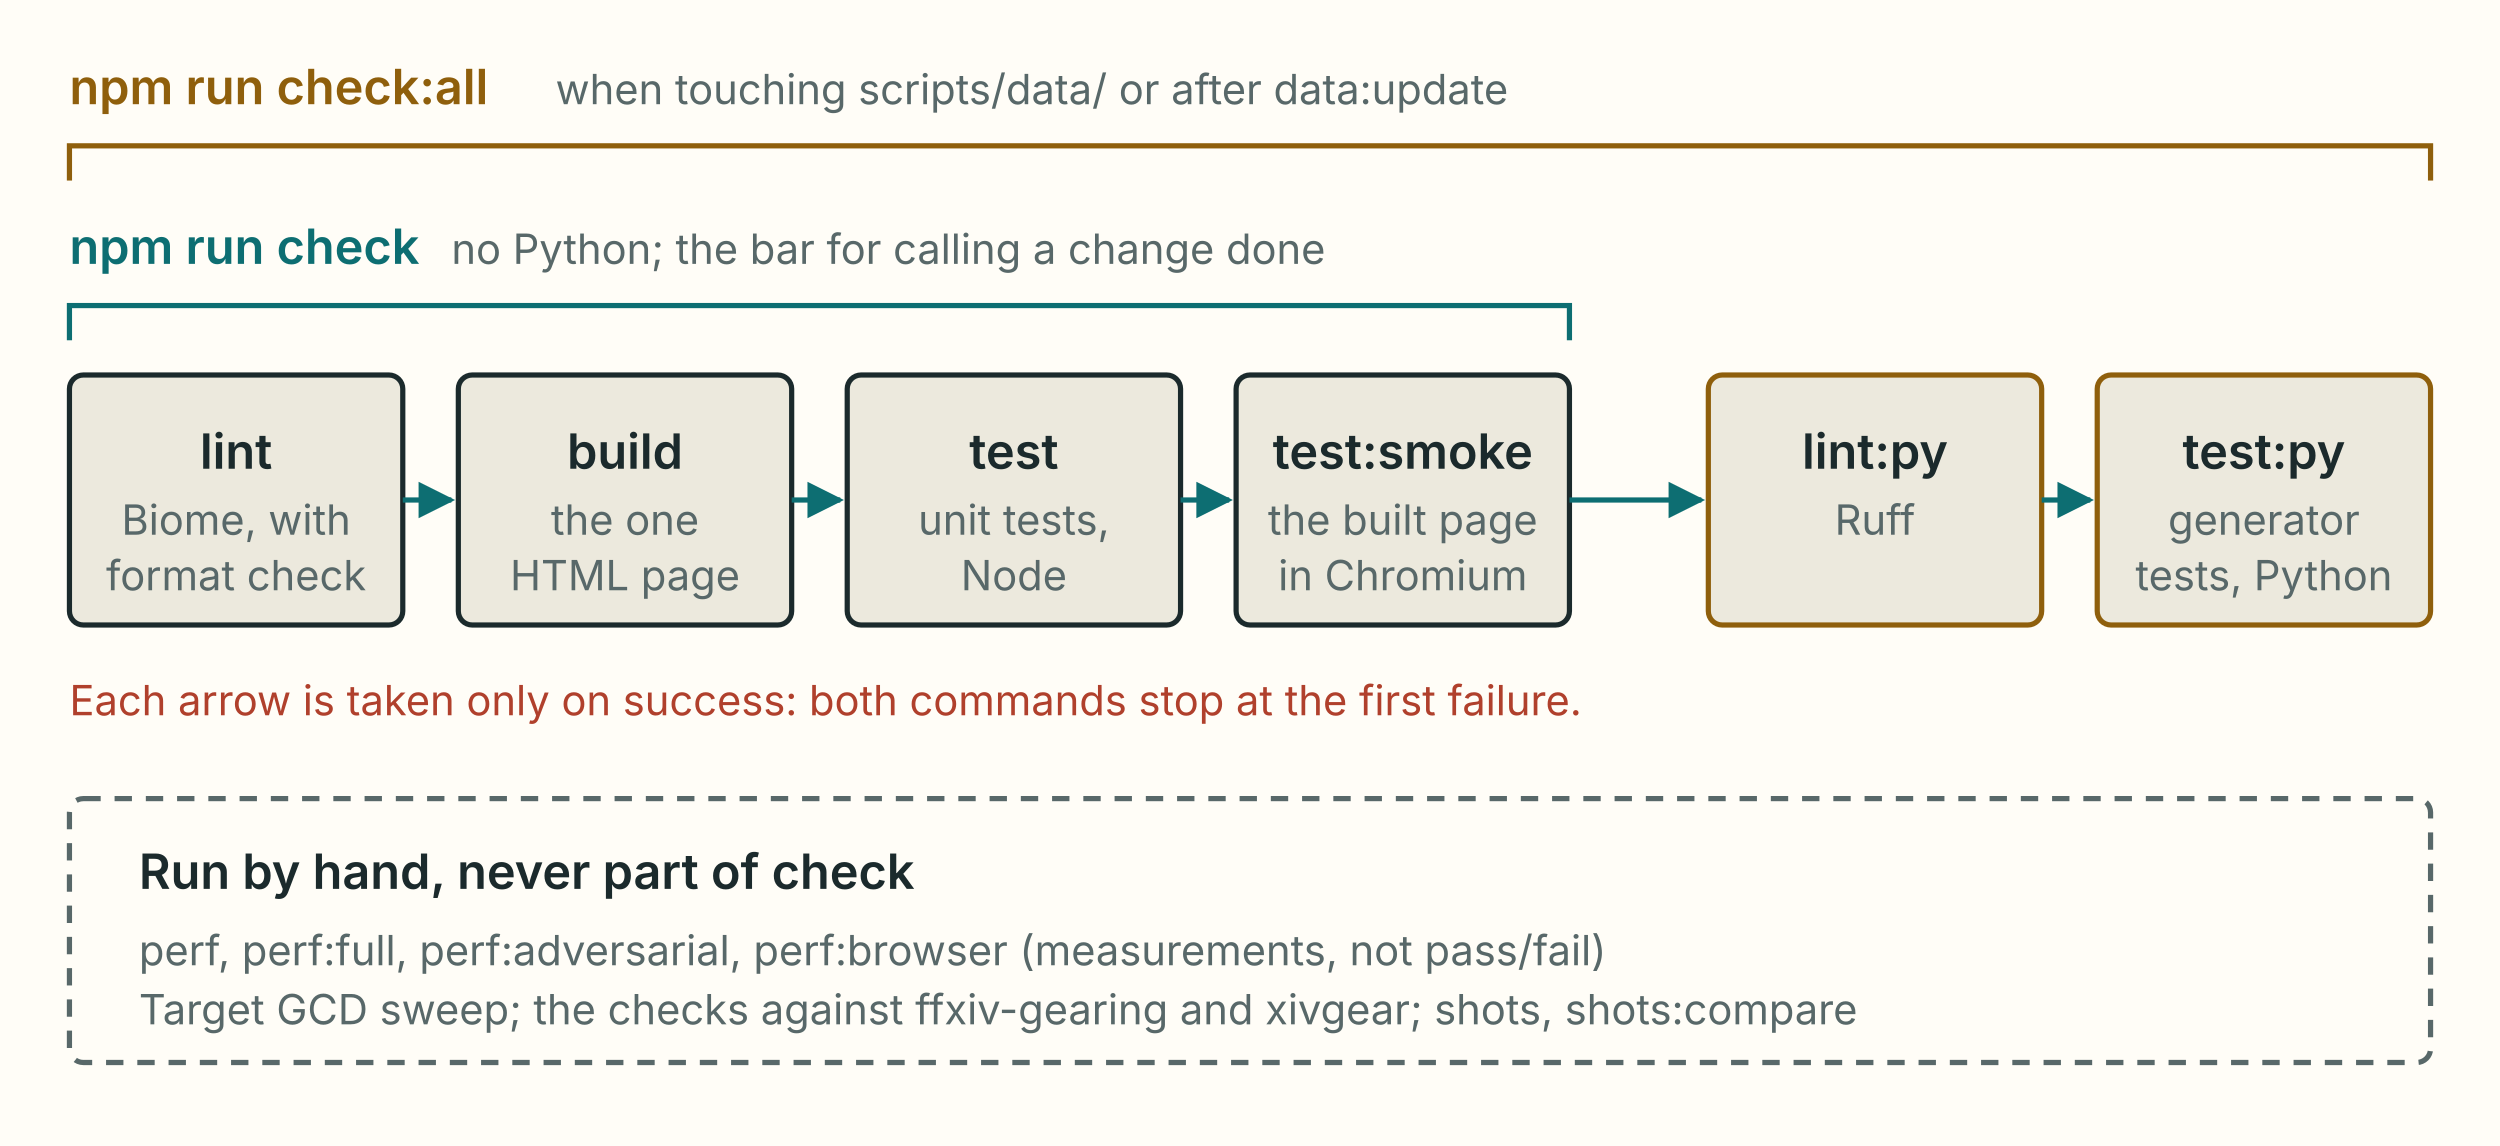
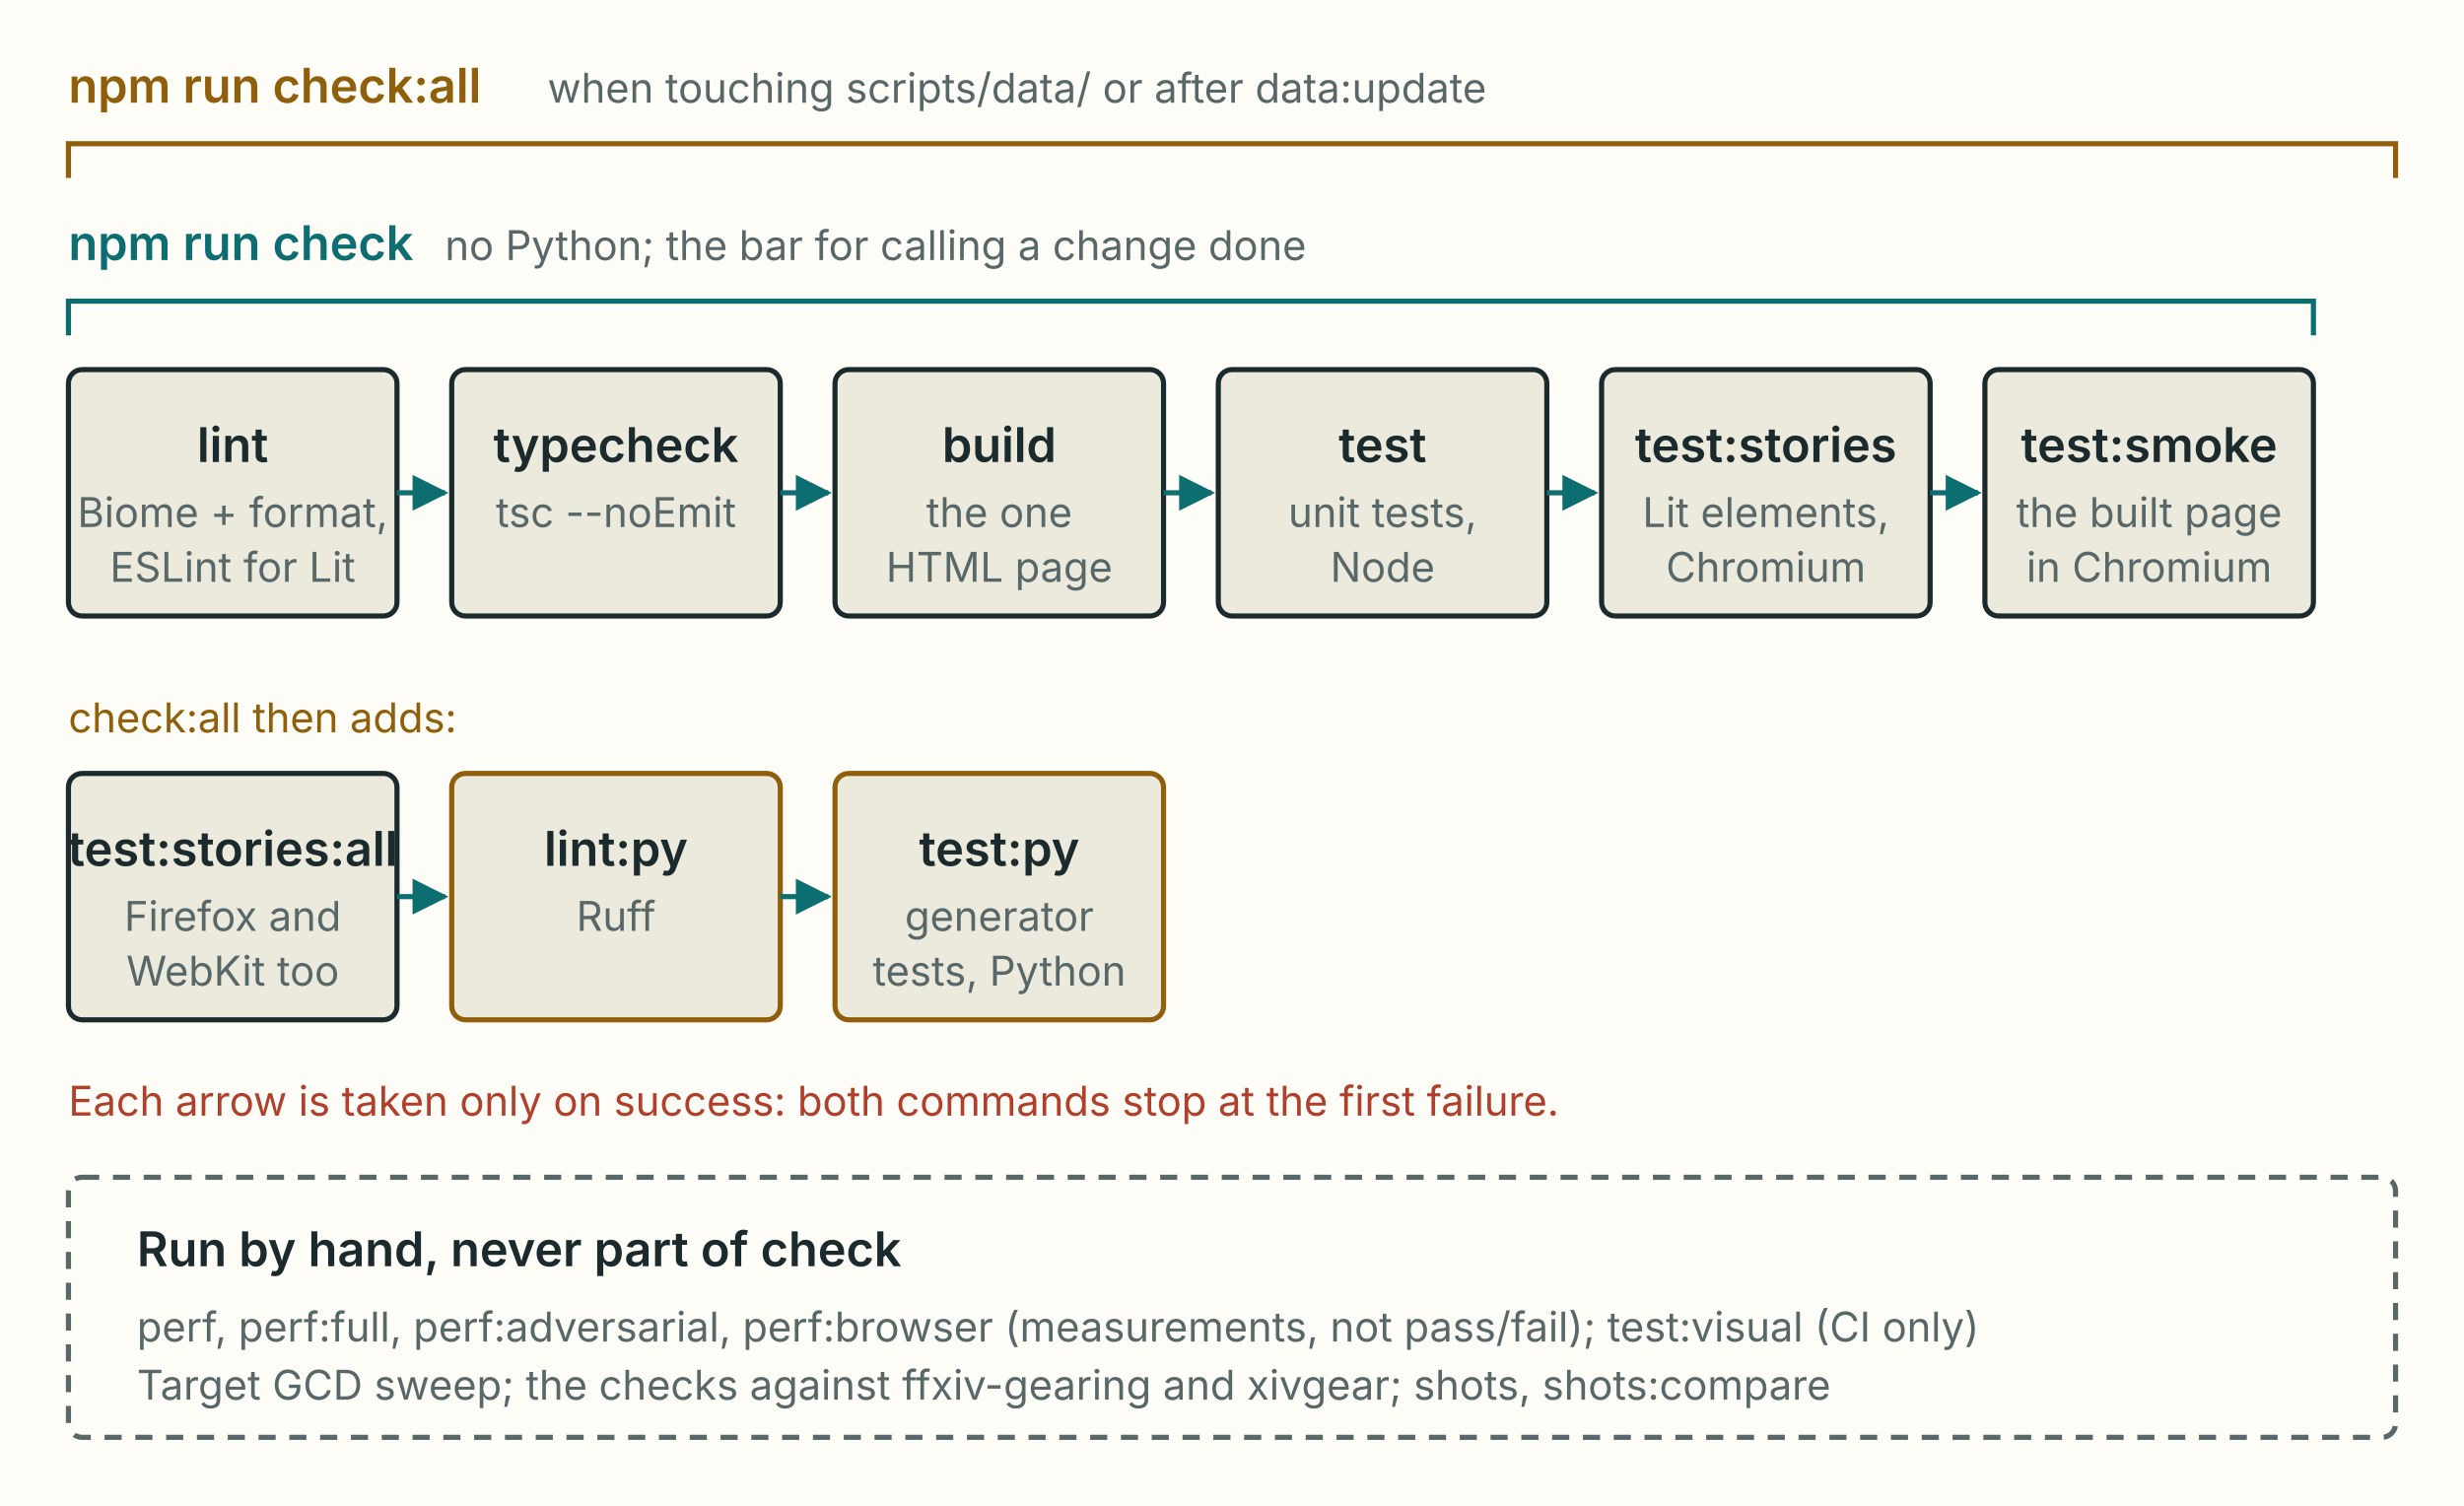
- <svg xmlns="http://www.w3.org/2000/svg" viewBox="0 0 720 330" role="img" aria-labelledby="t d">
+ <svg xmlns="http://www.w3.org/2000/svg" viewBox="0 0 720 440" role="img" aria-labelledby="t d">
  <style>
    .bg { fill: #fffdf7; }
    .box { fill: #ece9dd; stroke: #1b2a2c; stroke-width: 1.5; }
    .py { fill: #ece9dd; stroke: #8f5f0c; stroke-width: 1.5; }
    .brace { fill: none; stroke: #0d6e72; stroke-width: 1.5; }
    .gbrace { fill: none; stroke: #8f5f0c; stroke-width: 1.5; }
    .hand { fill: none; stroke: #586869; stroke-width: 1.5; stroke-dasharray: 5 4; }
    .fg { fill: #1b2a2c; }
    .muted { fill: #586869; }
    .accent { fill: #0d6e72; }
    .gold { fill: #8f5f0c; }
    .bad { fill: #b0402c; }
    .flow { fill: none; stroke: #0d6e72; stroke-width: 1.5; }
    .head { fill: #0d6e72; }
    text { font-family: system-ui, -apple-system, "Segoe UI", sans-serif; }
    .t { font-size: 14px; font-weight: 600; }
    .s { font-size: 12px; }
    @media (prefers-color-scheme: dark) {
      .bg { fill: #142023; }
      .box { fill: #1b2b2e; stroke: #e5eeed; }
      .py { fill: #1b2b2e; stroke: #e2b659; }
      .brace { stroke: #4cc2b6; }
      .gbrace { stroke: #e2b659; }
      .hand { stroke: #92a5a5; }
      .fg { fill: #e5eeed; }
      .muted { fill: #92a5a5; }
      .accent { fill: #4cc2b6; }
      .gold { fill: #e2b659; }
      .bad { fill: #f08a74; }
      .flow { stroke: #4cc2b6; }
      .head { fill: #4cc2b6; }
    }
  </style>
  <defs>
    <marker id="arrow" viewBox="0 0 10 10" refX="9" refY="5" markerWidth="7" markerHeight="7" orient="auto-start-reverse">
      <path d="M0,0 L10,5 L0,10 z" class="head" />
    </marker>
  </defs>
-   <rect class="bg" x="0" y="0" width="720" height="330" />
+   <rect class="bg" x="0" y="0" width="720" height="440" />
  <text class="gold t" x="20" y="30">npm run check:all</text>
  <text class="muted s" x="160" y="30">when touching scripts/data/ or after data:update</text>
  <path class="gbrace" d="M20,52 V42 H700 V52" />
  <text class="accent t" x="20" y="76">npm run check</text>
  <text class="muted s" x="130" y="76">no Python; the bar for calling a change done</text>
-   <path class="brace" d="M20,98 V88 H452 V98" />
+   <path class="brace" d="M20,98 V88 H676 V98" />
  <rect class="box" x="20" y="108" width="96" height="72" rx="4" />
  <text class="fg t" x="68" y="135" text-anchor="middle">lint</text>
-   <text class="muted s" x="68" y="154" text-anchor="middle">Biome, with</text>
-   <text class="muted s" x="68" y="170" text-anchor="middle">format check</text>
+   <text class="muted s" x="68" y="154" text-anchor="middle">Biome + format,</text>
+   <text class="muted s" x="68" y="170" text-anchor="middle">ESLint for Lit</text>
  <rect class="box" x="132" y="108" width="96" height="72" rx="4" />
-   <text class="fg t" x="180" y="135" text-anchor="middle">build</text>
-   <text class="muted s" x="180" y="154" text-anchor="middle">the one</text>
-   <text class="muted s" x="180" y="170" text-anchor="middle">HTML page</text>
+   <text class="fg t" x="180" y="135" text-anchor="middle">typecheck</text>
+   <text class="muted s" x="180" y="154" text-anchor="middle">tsc --noEmit</text>
  <rect class="box" x="244" y="108" width="96" height="72" rx="4" />
-   <text class="fg t" x="292" y="135" text-anchor="middle">test</text>
-   <text class="muted s" x="292" y="154" text-anchor="middle">unit tests,</text>
-   <text class="muted s" x="292" y="170" text-anchor="middle">Node</text>
+   <text class="fg t" x="292" y="135" text-anchor="middle">build</text>
+   <text class="muted s" x="292" y="154" text-anchor="middle">the one</text>
+   <text class="muted s" x="292" y="170" text-anchor="middle">HTML page</text>
  <rect class="box" x="356" y="108" width="96" height="72" rx="4" />
-   <text class="fg t" x="404" y="135" text-anchor="middle">test:smoke</text>
-   <text class="muted s" x="404" y="154" text-anchor="middle">the built page</text>
-   <text class="muted s" x="404" y="170" text-anchor="middle">in Chromium</text>
-   <rect class="py" x="492" y="108" width="96" height="72" rx="4" />
-   <text class="fg t" x="540" y="135" text-anchor="middle">lint:py</text>
-   <text class="muted s" x="540" y="154" text-anchor="middle">Ruff</text>
-   <rect class="py" x="604" y="108" width="96" height="72" rx="4" />
-   <text class="fg t" x="652" y="135" text-anchor="middle">test:py</text>
-   <text class="muted s" x="652" y="154" text-anchor="middle">generator</text>
-   <text class="muted s" x="652" y="170" text-anchor="middle">tests, Python</text>
+   <text class="fg t" x="404" y="135" text-anchor="middle">test</text>
+   <text class="muted s" x="404" y="154" text-anchor="middle">unit tests,</text>
+   <text class="muted s" x="404" y="170" text-anchor="middle">Node</text>
+   <rect class="box" x="468" y="108" width="96" height="72" rx="4" />
+   <text class="fg t" x="516" y="135" text-anchor="middle">test:stories</text>
+   <text class="muted s" x="516" y="154" text-anchor="middle">Lit elements,</text>
+   <text class="muted s" x="516" y="170" text-anchor="middle">Chromium</text>
+   <rect class="box" x="580" y="108" width="96" height="72" rx="4" />
+   <text class="fg t" x="628" y="135" text-anchor="middle">test:smoke</text>
+   <text class="muted s" x="628" y="154" text-anchor="middle">the built page</text>
+   <text class="muted s" x="628" y="170" text-anchor="middle">in Chromium</text>
  <line class="flow" x1="116" y1="144" x2="130" y2="144" marker-end="url(#arrow)" />
  <line class="flow" x1="228" y1="144" x2="242" y2="144" marker-end="url(#arrow)" />
  <line class="flow" x1="340" y1="144" x2="354" y2="144" marker-end="url(#arrow)" />
-   <line class="flow" x1="452" y1="144" x2="490" y2="144" marker-end="url(#arrow)" />
-   <line class="flow" x1="588" y1="144" x2="602" y2="144" marker-end="url(#arrow)" />
-   <text class="bad s" x="20" y="206">Each arrow is taken only on success: both commands stop at the first failure.</text>
-   <rect class="hand" x="20" y="230" width="680" height="76" rx="4" />
-   <text class="fg t" x="40" y="256">Run by hand, never part of check</text>
-   <text class="muted s" x="40" y="278">perf, perf:full, perf:adversarial, perf:browser (measurements, not pass/fail)</text>
-   <text class="muted s" x="40" y="295">Target GCD sweep; the checks against ffxiv-gearing and xivgear; shots, shots:compare</text>
+   <line class="flow" x1="452" y1="144" x2="466" y2="144" marker-end="url(#arrow)" />
+   <line class="flow" x1="564" y1="144" x2="578" y2="144" marker-end="url(#arrow)" />
+   <text class="gold s" x="20" y="214">check:all then adds:</text>
+   <rect class="box" x="20" y="226" width="96" height="72" rx="4" />
+   <text class="fg t" x="68" y="253" text-anchor="middle">test:stories:all</text>
+   <text class="muted s" x="68" y="272" text-anchor="middle">Firefox and</text>
+   <text class="muted s" x="68" y="288" text-anchor="middle">WebKit too</text>
+   <rect class="py" x="132" y="226" width="96" height="72" rx="4" />
+   <text class="fg t" x="180" y="253" text-anchor="middle">lint:py</text>
+   <text class="muted s" x="180" y="272" text-anchor="middle">Ruff</text>
+   <rect class="py" x="244" y="226" width="96" height="72" rx="4" />
+   <text class="fg t" x="292" y="253" text-anchor="middle">test:py</text>
+   <text class="muted s" x="292" y="272" text-anchor="middle">generator</text>
+   <text class="muted s" x="292" y="288" text-anchor="middle">tests, Python</text>
+   <line class="flow" x1="116" y1="262" x2="130" y2="262" marker-end="url(#arrow)" />
+   <line class="flow" x1="228" y1="262" x2="242" y2="262" marker-end="url(#arrow)" />
+   <text class="bad s" x="20" y="326">Each arrow is taken only on success: both commands stop at the first failure.</text>
+   <rect class="hand" x="20" y="344" width="680" height="76" rx="4" />
+   <text class="fg t" x="40" y="370">Run by hand, never part of check</text>
+   <text class="muted s" x="40" y="392">perf, perf:full, perf:adversarial, perf:browser (measurements, not pass/fail); test:visual (CI only)</text>
+   <text class="muted s" x="40" y="409">Target GCD sweep; the checks against ffxiv-gearing and xivgear; shots, shots:compare</text>
</svg>
